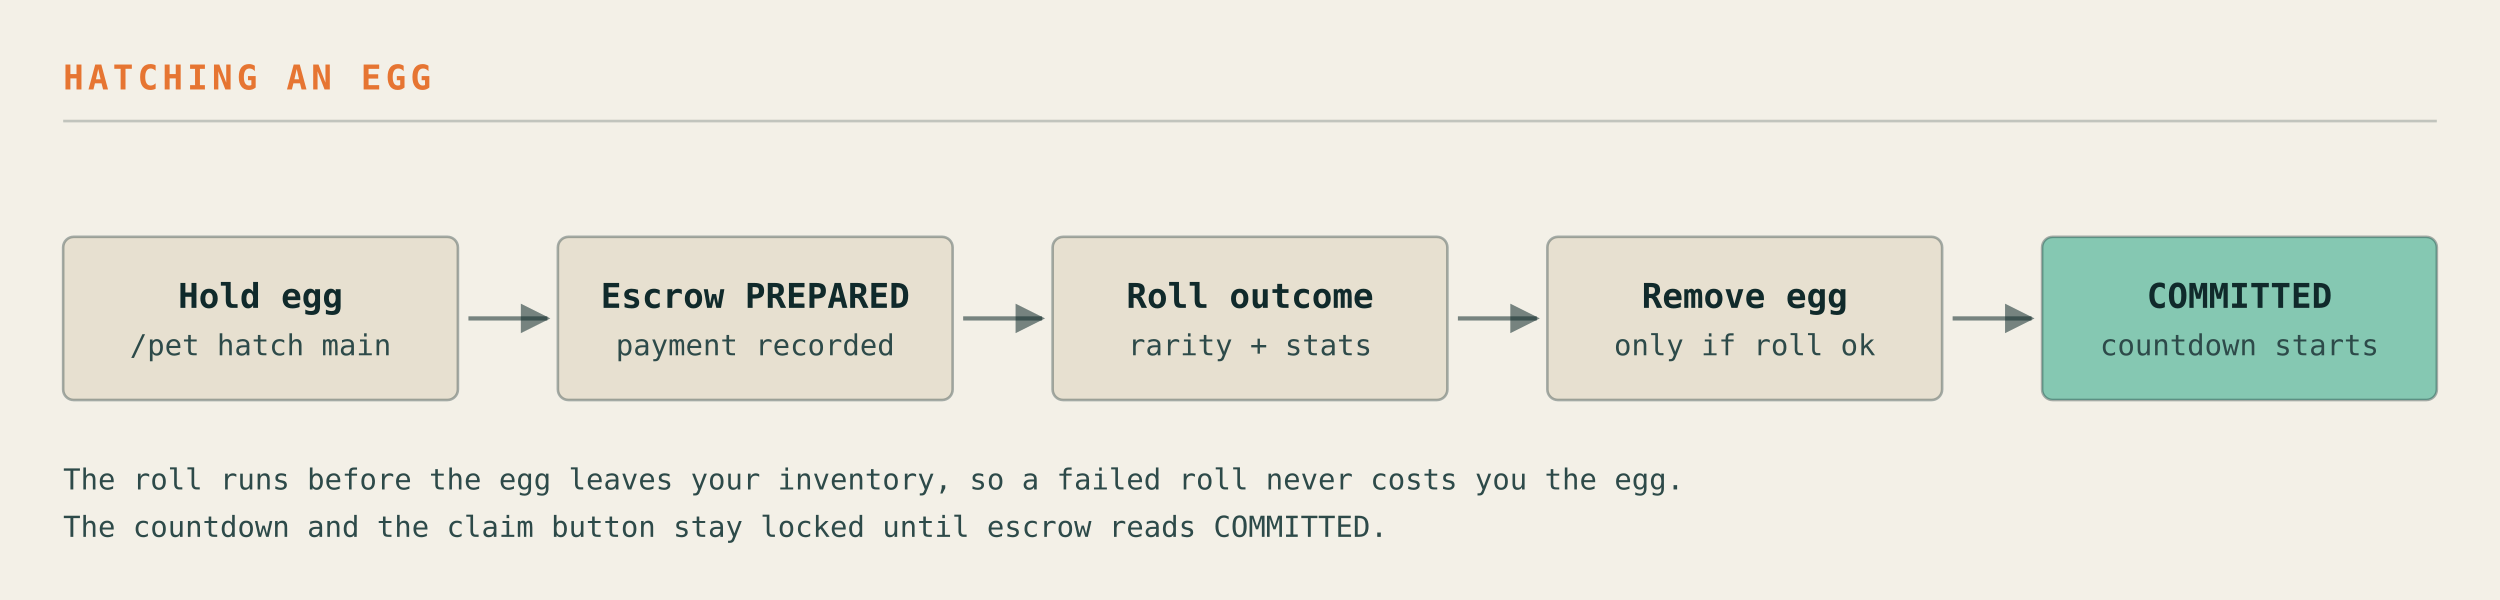
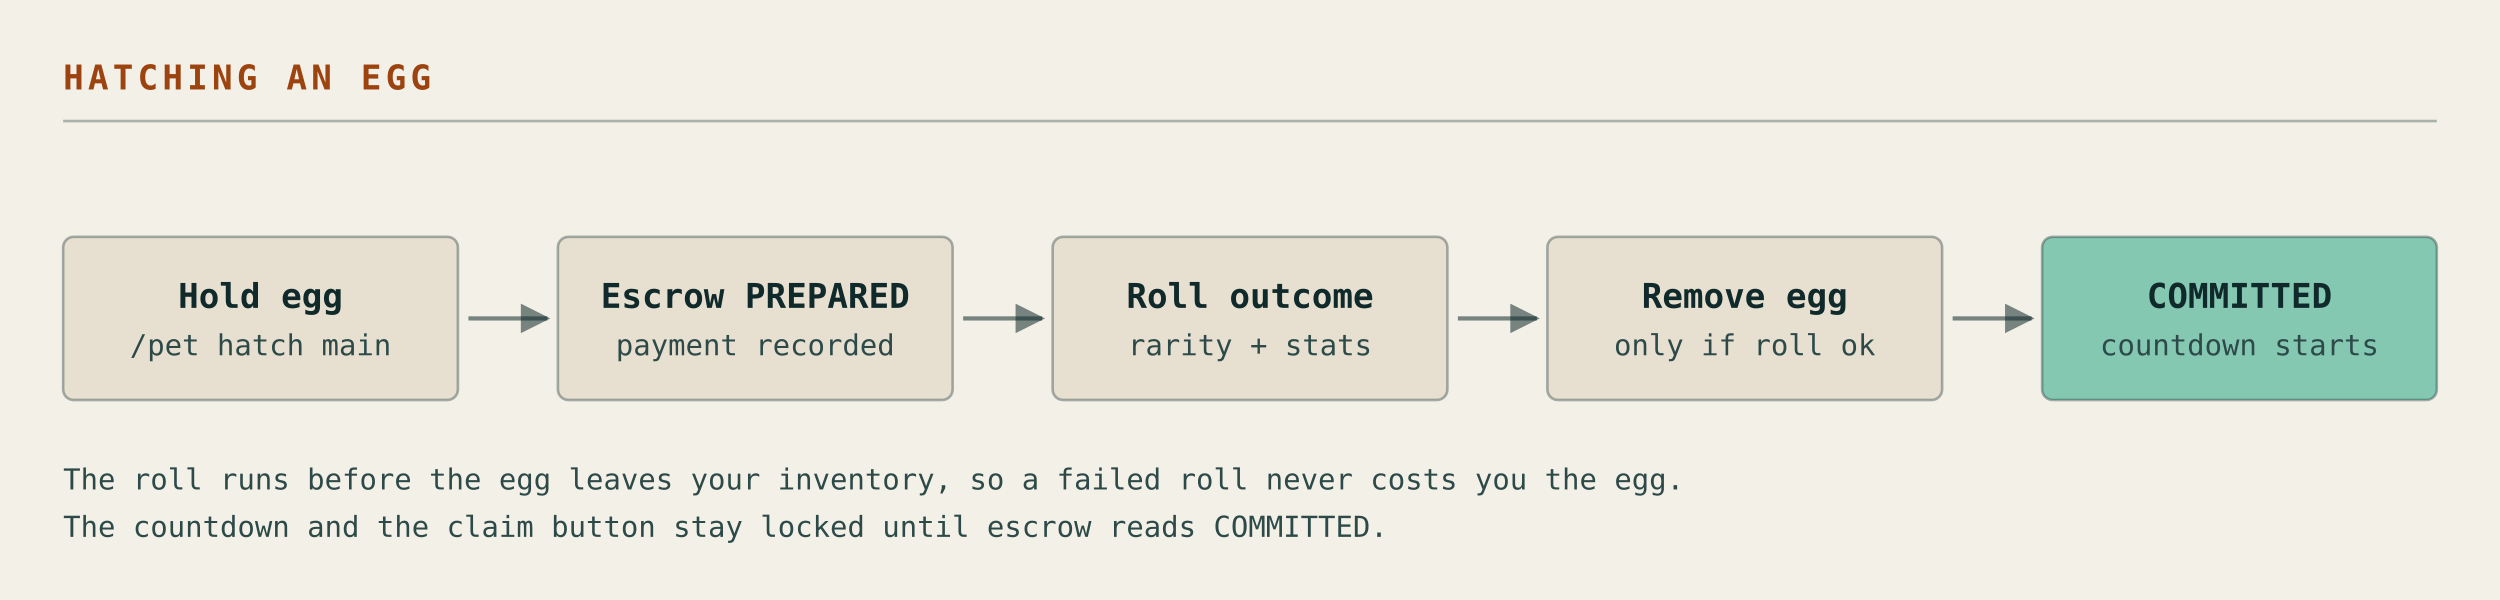
<svg xmlns="http://www.w3.org/2000/svg" viewBox="0 0 950 228" width="950" height="228" role="img" aria-label="Hatching an egg">
  <rect width="950" height="228" fill="#f3f0e7" />
-   <text x="24" y="34" font-family="IBM Plex Mono, ui-monospace, monospace" font-size="13" font-weight="600" fill="#e67532" letter-spacing="1.6">HATCHING AN EGG</text>
-   <line x1="24" y1="46" x2="926" y2="46" stroke="#102a2b" stroke-opacity="0.22" />
+   <text x="24" y="34" font-family="IBM Plex Mono, ui-monospace, monospace" font-size="13" font-weight="600" fill="#9c4310" letter-spacing="1.6">HATCHING AN EGG</text>
+   <line x1="24" y1="46" x2="926" y2="46" stroke="#102a2b" stroke-opacity="0.32" />
  <defs>
    <marker id="arrowhead" viewBox="0 0 10 10" refX="9" refY="5" markerWidth="7" markerHeight="7" orient="auto-start-reverse">
      <path d="M 0 0 L 10 5 L 0 10 z" fill="#102a2b" fill-opacity="0.55" />
    </marker>
  </defs>
  <rect x="24" y="90" width="150" height="62" rx="4" fill="#e7e0d0" stroke="#102a2b" stroke-opacity="0.35" />
  <text x="99" y="117" text-anchor="middle" font-family="IBM Plex Mono, ui-monospace, monospace" font-size="13" font-weight="600" fill="#102a2b">Hold egg</text>
  <text x="99" y="135" text-anchor="middle" font-family="IBM Plex Mono, ui-monospace, monospace" font-size="11" fill="#2d4a49">/pet hatch main</text>
  <rect x="212" y="90" width="150" height="62" rx="4" fill="#e7e0d0" stroke="#102a2b" stroke-opacity="0.35" />
  <text x="287" y="117" text-anchor="middle" font-family="IBM Plex Mono, ui-monospace, monospace" font-size="13" font-weight="600" fill="#102a2b">Escrow PREPARED</text>
  <text x="287" y="135" text-anchor="middle" font-family="IBM Plex Mono, ui-monospace, monospace" font-size="11" fill="#2d4a49">payment recorded</text>
  <line x1="178" y1="121" x2="208" y2="121" stroke="#102a2b" stroke-opacity="0.55" stroke-width="1.6" marker-end="url(#arrowhead)" />
  <rect x="400" y="90" width="150" height="62" rx="4" fill="#e7e0d0" stroke="#102a2b" stroke-opacity="0.35" />
  <text x="475" y="117" text-anchor="middle" font-family="IBM Plex Mono, ui-monospace, monospace" font-size="13" font-weight="600" fill="#102a2b">Roll outcome</text>
  <text x="475" y="135" text-anchor="middle" font-family="IBM Plex Mono, ui-monospace, monospace" font-size="11" fill="#2d4a49">rarity + stats</text>
  <line x1="366" y1="121" x2="396" y2="121" stroke="#102a2b" stroke-opacity="0.55" stroke-width="1.6" marker-end="url(#arrowhead)" />
  <rect x="588" y="90" width="150" height="62" rx="4" fill="#e7e0d0" stroke="#102a2b" stroke-opacity="0.35" />
  <text x="663" y="117" text-anchor="middle" font-family="IBM Plex Mono, ui-monospace, monospace" font-size="13" font-weight="600" fill="#102a2b">Remove egg</text>
  <text x="663" y="135" text-anchor="middle" font-family="IBM Plex Mono, ui-monospace, monospace" font-size="11" fill="#2d4a49">only if roll ok</text>
  <line x1="554" y1="121" x2="584" y2="121" stroke="#102a2b" stroke-opacity="0.55" stroke-width="1.6" marker-end="url(#arrowhead)" />
  <rect x="776" y="90" width="150" height="62" rx="4" fill="#85c8b2" stroke="#102a2b" stroke-opacity="0.35" />
  <text x="851" y="117" text-anchor="middle" font-family="IBM Plex Mono, ui-monospace, monospace" font-size="13" font-weight="600" fill="#102a2b">COMMITTED</text>
  <text x="851" y="135" text-anchor="middle" font-family="IBM Plex Mono, ui-monospace, monospace" font-size="11" fill="#2d4a49">countdown starts</text>
  <line x1="742" y1="121" x2="772" y2="121" stroke="#102a2b" stroke-opacity="0.55" stroke-width="1.6" marker-end="url(#arrowhead)" />
  <text x="24" y="186" font-family="IBM Plex Mono, ui-monospace, monospace" font-size="11" fill="#2d4a49">The roll runs before the egg leaves your inventory, so a failed roll never costs you the egg.</text>
  <text x="24" y="204" font-family="IBM Plex Mono, ui-monospace, monospace" font-size="11" fill="#2d4a49">The countdown and the claim button stay locked until escrow reads COMMITTED.</text>
</svg>
